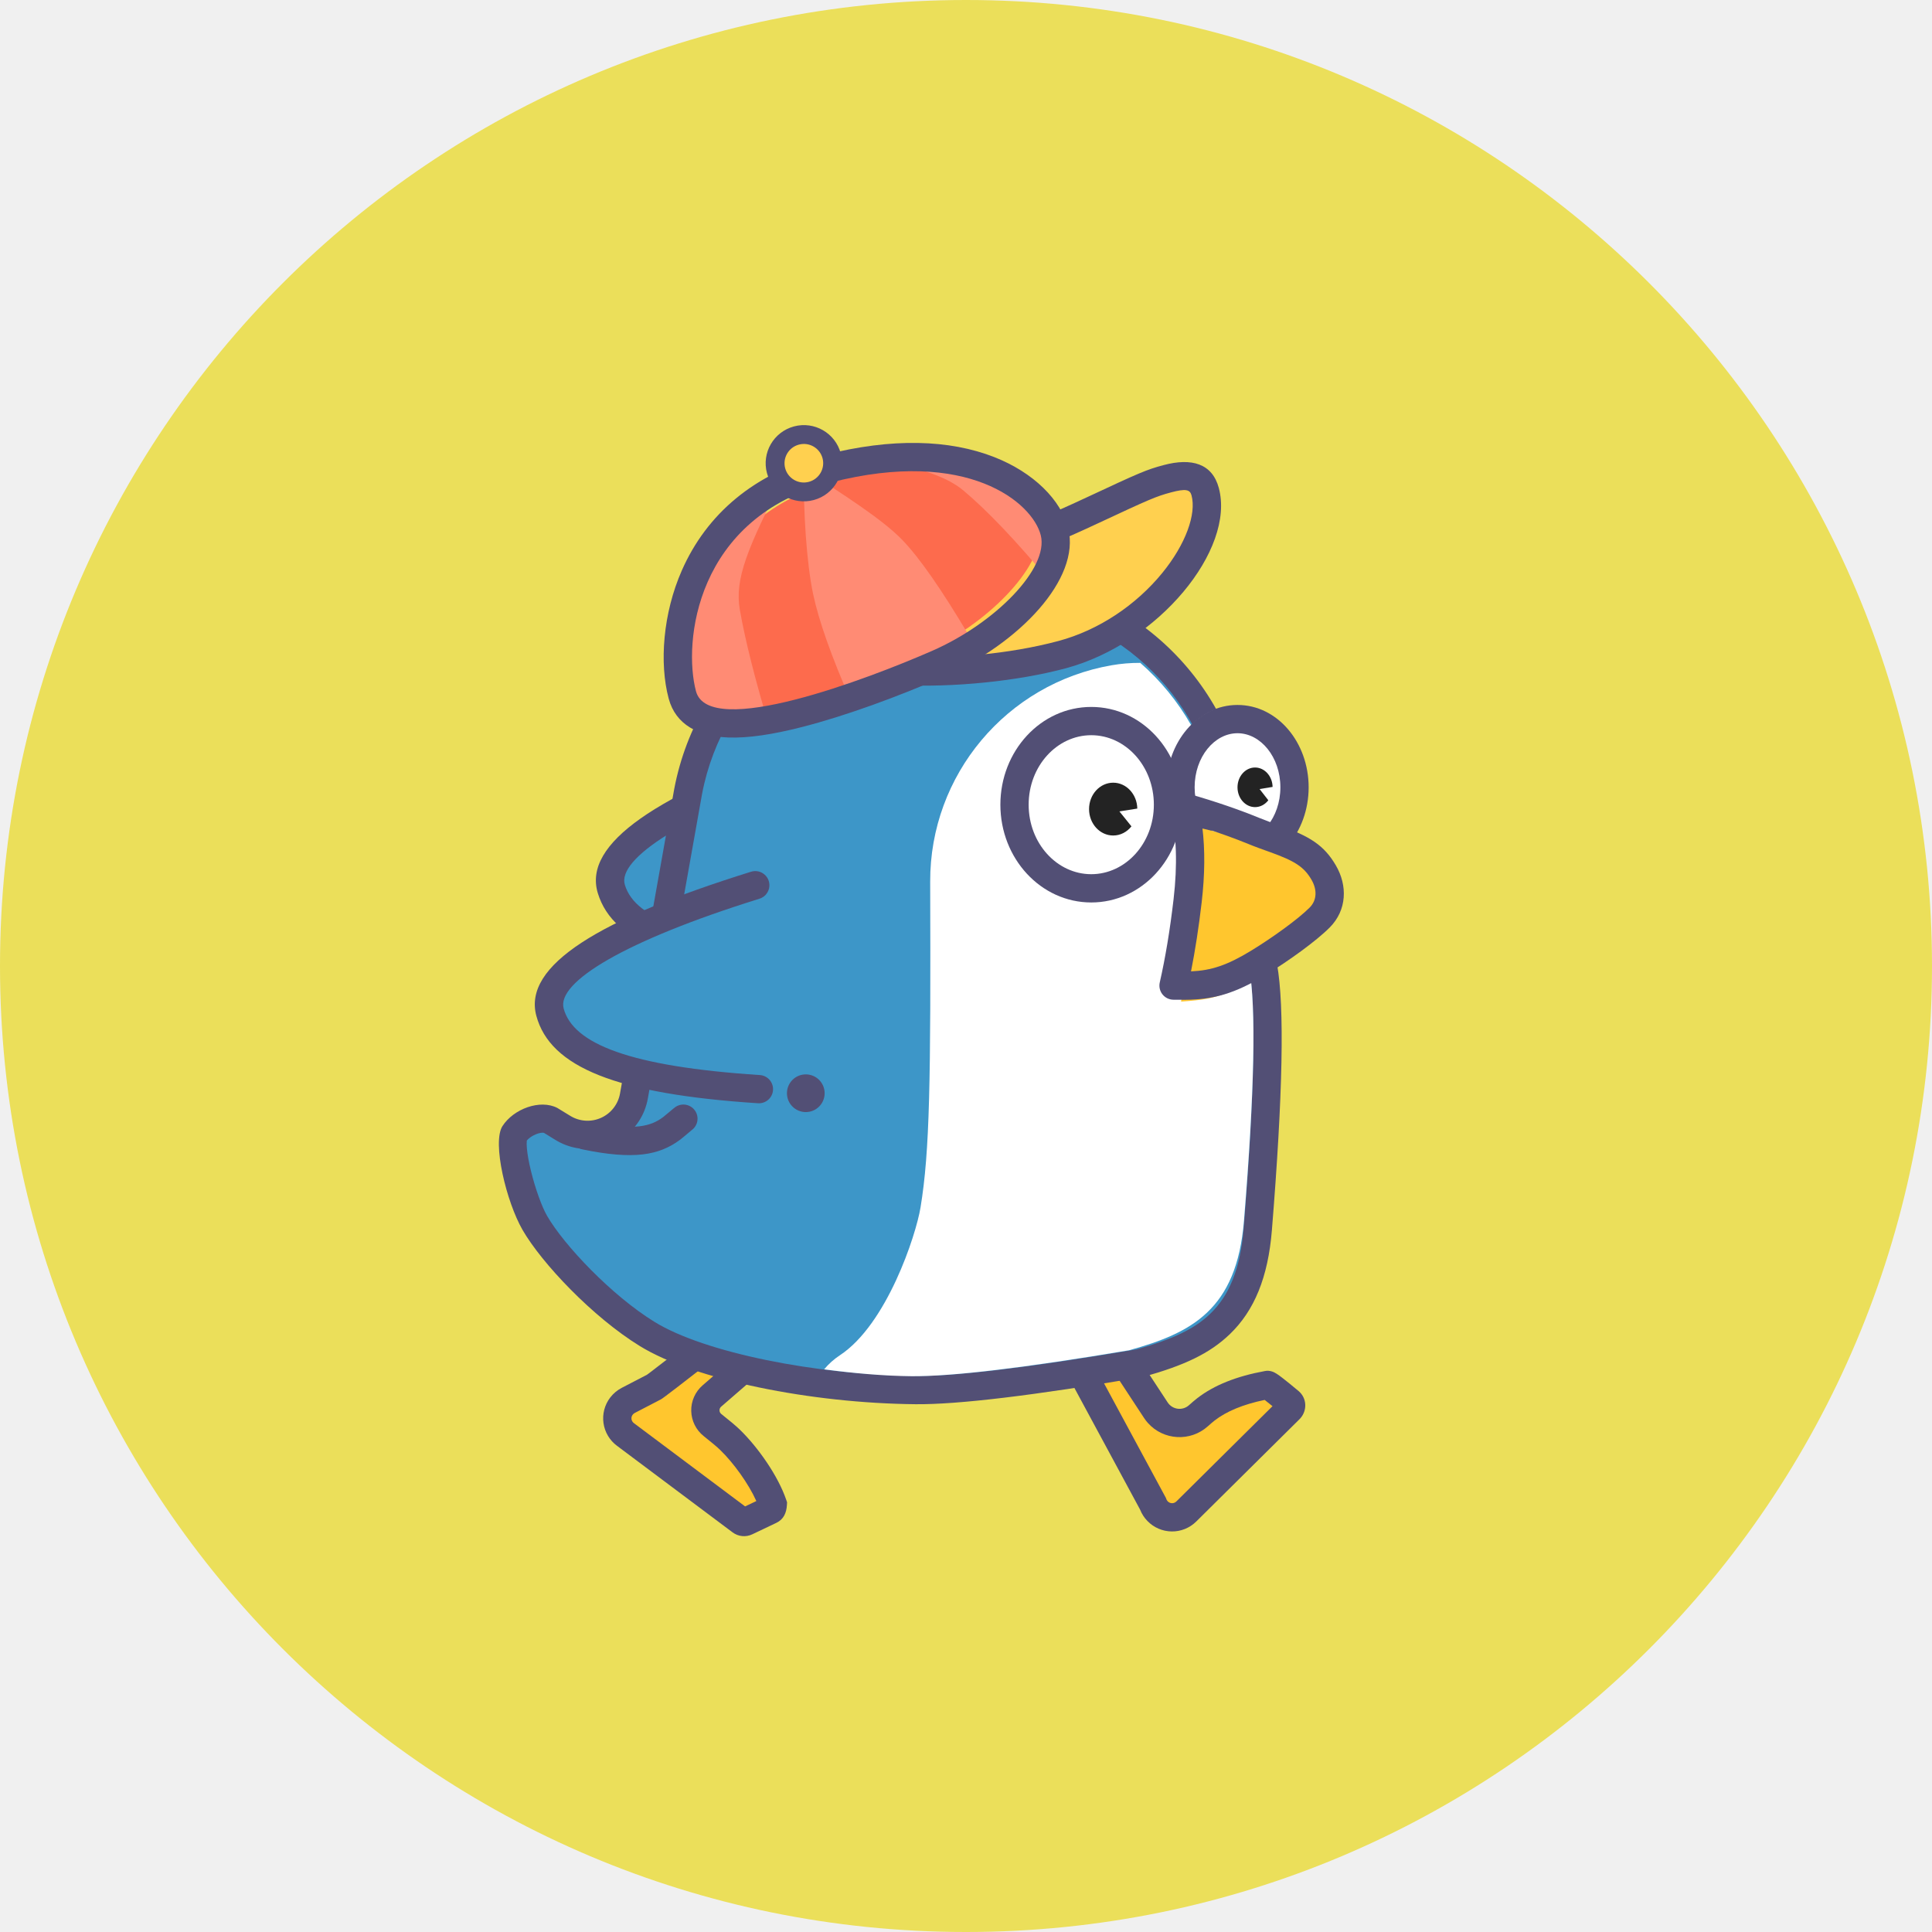
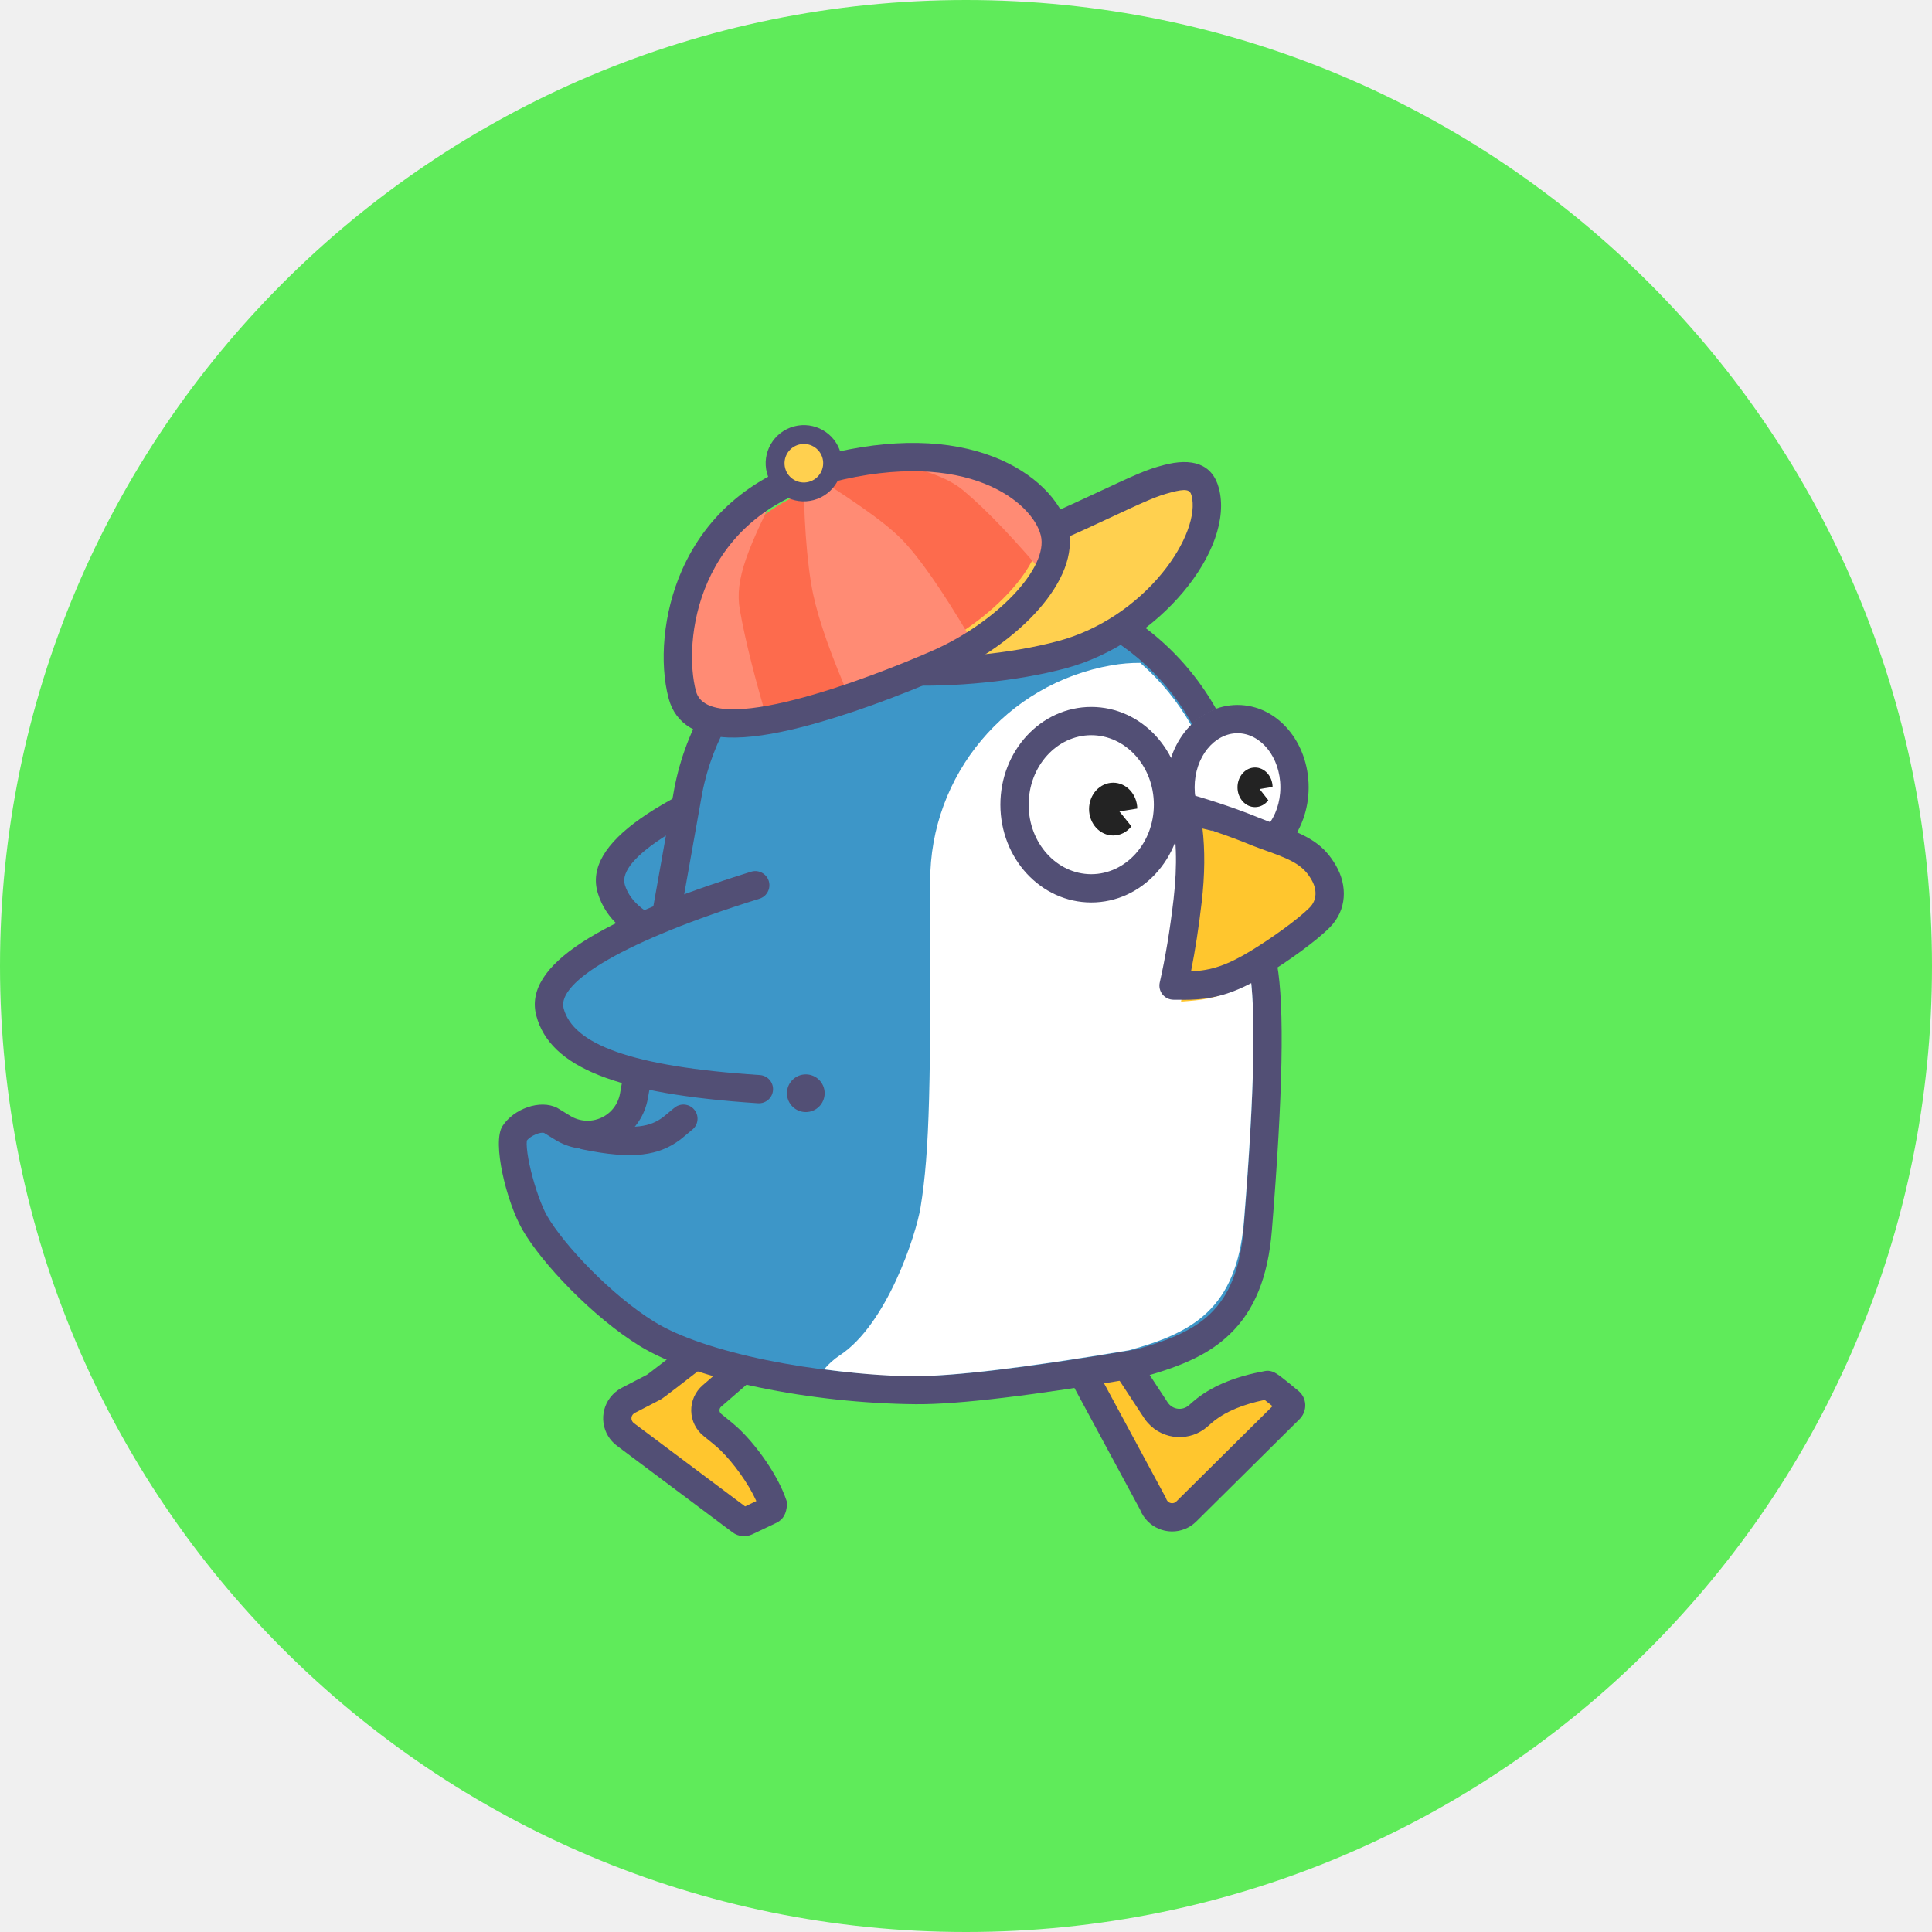
<svg xmlns="http://www.w3.org/2000/svg" width="800px" height="800px" viewBox="0 0 1024 1024" class="icon" version="1.1">
-   <circle cx="512" cy="512" r="512" fill="rgb(235, 223, 90)" />
+   <circle cx="512" cy="512" r="512" fill="rgb(95, 235, 90)" />
  <path d="M377.299 739.92l24.861-21.554a2.505 2.505 0 0 0-0.15-3.916l-12.957-9.626a2.597 2.597 0 0 0-3.239 0.12c-25.433 19.786-38.425 29.818-38.979 30.108l-13.839 7.19a10.854 10.854 0 0 0-3.619 3.04 10.64 10.64 0 0 0 2.143 15.038l61.293 45.89c0.769 0.572 1.796 0.674 2.662 0.26l12.81-6.099c0.777-0.367 1.214-1.399 1.316-3.084-4.423-12.99-15.665-27.351-22.678-34.152-1.798-1.743-4.89-4.348-9.276-7.822a9.99 9.99 0 0 1-1.633-14.034c0.385-0.497 0.817-0.952 1.286-1.359z" fill="#FFC62E" />
  <path d="M345.038 727.05a1996.8 1996.8 0 0 0 7.375-5.672c6.469-4.995 16.034-12.42 28.692-22.263a10.09 10.09 0 0 1 12.415-0.305l12.957 9.623a10.003 10.003 0 0 1 0.592 15.6l-24.861 21.551a2.498 2.498 0 0 0 0.087 3.849c4.568 3.611 7.817 6.356 9.84 8.317 9.658 9.358 20.275 24.544 24.556 37.114l0.475 1.396-0.09 1.476c-0.25 4.121-1.716 7.555-5.575 9.396l-12.81 6.099a10.1 10.1 0 0 1-10.372-1.024l-61.27-45.88a18.13 18.13 0 0 1-3.629-25.602 18.355 18.355 0 0 1 6.119-5.135l13.404-6.966c0.637-0.472 1.269-0.949 2.093-1.573z m45.68-16.444l-0.205 0.165c0.07-0.055 0.14-0.107 0.205-0.165z m-9.011 57.898c-1.576-1.526-4.508-4.004-8.711-7.33a17.483 17.483 0 0 1-0.602-26.916l20.175-17.493-4.99-3.704c-27.725 21.564-36.085 28.01-37.291 28.637l-13.839 7.19a3.364 3.364 0 0 0-1.121 0.942c-1.079 1.406-0.797 3.384 0.682 4.483l58.912 44.112 5.952-2.837c-4.208-9.351-12.141-20.275-19.166-27.084z" fill="#524F75" />
  <path d="M612.639 747.448l-24.294-37.001a2.51 2.51 0 0 0-3.249-0.862l-14.291 7.345c-1.406 0.922-1.723 2.5-0.957 3.674l41.252 76.41a10.914 10.914 0 0 0 2.45 3.949 10.69 10.69 0 0 0 15.213 0.142l54.829-54.329c1.051-1.209 0.939-2.815-0.112-3.736-7.29-6.084-11.187-9.079-11.689-8.986-13.891 2.533-24.766 6.843-32.623 12.937a74.752 74.752 0 0 0-4.009 3.402v-0.002a14.985 14.985 0 0 1-22.521-2.942z" fill="#FFC62E" />
  <path d="M566.702 710.666l0.332-0.217 14.638-7.528a10.005 10.005 0 0 1 12.937 3.409l24.294 37.004a7.493 7.493 0 0 0 11.262 1.469 81.001 81.001 0 0 1 4.418-3.741c8.909-6.908 20.885-11.654 35.87-14.386a7.348 7.348 0 0 1 3.751 0.25c0.482 0.155 0.902 0.337 1.311 0.542 0.47 0.242 0.924 0.512 1.421 0.839 0.727 0.477 1.616 1.131 2.722 1.981 2.043 1.571 4.91 3.896 8.764 7.116 4.241 3.719 4.508 10.05 0.829 14.286l-0.38 0.407-54.829 54.329a18.187 18.187 0 0 1-25.86-0.24 18.2 18.2 0 0 1-3.911-6.057l-40.908-75.774c-2.827-4.705-1.286-10.66 3.337-13.689z m77.06 42.246c-0.879 0.682-2.088 1.708-3.599 3.065-9.248 8.277-23.462 7.493-31.742-1.756a22.136 22.136 0 0 1-2.041-2.652l-21.839-33.263-5.802 2.982 39.239 72.684 0.192 0.549c0.165 0.462 0.427 0.882 0.764 1.226a3.197 3.197 0 0 0 4.566 0.045l50.953-50.491a171.303 171.303 0 0 0-3.919-3.122c-0.082-0.062-0.162-0.127-0.247-0.187-11.404 2.36-20.23 6.042-26.527 10.919z" fill="#524F75" />
  <path d="M433.971 510.666c-77.699-6.414-104.805-21.889-110.01-42.766-5.205-20.877 35.475-43.552 109.845-65.301" fill="#3D96C8" />
  <path d="M436.349 500.666c-69.135-2.075-99.495-13.135-105.157-31.649-4.218-13.802 31.12-37.019 101.588-61.7a7.493 7.493 0 1 0-4.955-14.144c-79.502 27.845-119.039 53.82-110.967 80.224 8.254 27.001 43.922 39.993 119.039 42.246a7.493 7.493 0 1 0 0.452-14.978z" fill="#524F75" />
  <path d="M343.122 707.097c28.679 17.62 90.112 29.191 142.216 29.679 21.896 0.202 61.47-4.546 118.734-14.244 33.989-9.536 58.623-22.166 62.591-71.096 5.767-71.143 6.708-117.51 2.812-139.097-3.149-17.48-8.699-48.068-16.654-91.763C641.396 357.798 586.989 312.195 523.511 312.195H493.835C430.779 312.195 376.607 357.214 364.734 419.478L335.997 580.913c-2.418 13.582-15.387 22.63-28.967 20.215a25.031 25.031 0 0 1-8.714-3.322l-6.359-3.909c-5.555-2.865-15.52 1.086-19.334 7.018-3.814 5.932 4.323 35.922 10.799 47.181 6.479 11.244 31.017 41.382 59.699 59z" fill="#3D96C8" />
  <path d="M339.199 713.483c-25.086-15.412-52.122-44.022-62.272-61.66-8.472-14.726-16.209-46.257-10.607-54.971 5.847-9.096 19.896-14.351 29.069-9.626l6.853 4.193a17.483 17.483 0 0 0 26.377-11.821l28.754-161.525C369.919 352.283 427.178 304.702 493.835 304.702h29.676c67.102 0 124.611 48.2 136.682 114.533 7.955 43.7 13.504 74.29 16.656 91.778 4.046 22.453 3.099 69.215-2.722 141.03-2.026 24.998-9.331 42.653-22.313 55.116-10.799 10.365-24.296 16.576-45.723 22.585-58.448 9.94-98.356 14.728-120.827 14.518-55.591-0.512-117.063-12.965-146.065-30.78z m-59.941-104.923c0.28 3.269 1.044 7.503 2.185 12.156 2.273 9.263 5.719 18.839 8.477 23.634 8.936 15.527 34.234 42.299 57.127 56.36 26.247 16.127 85.244 28.073 138.362 28.567 21.272 0.195 60.391-4.488 117.021-14.074 19.024-5.362 30.458-10.657 39.009-18.862 10.12-9.718 16.004-23.942 17.755-45.523 5.712-70.474 6.639-116.441 2.907-137.161-3.152-17.475-8.699-48.058-16.654-91.75C634.673 362.696 583.36 319.688 523.511 319.688H493.835C434.383 319.688 383.296 362.144 372.112 420.792l-28.737 161.432c-3.142 17.653-20.003 29.419-37.656 26.277a32.403 32.403 0 0 1-11.329-4.318l-6.007-3.696c-1.771-0.659-7.008 1.296-9.159 4.054-0.12 1.211-0.1 2.475 0.032 4.021z" fill="#524F75" />
  <path d="M645.869 424.308a52914.725 52914.725 0 0 1 16.194 88.544c3.786 20.827 2.872 65.566-2.737 134.214-3.859 47.211-27.81 59.399-60.868 68.601-55.683 9.358-94.173 13.941-115.467 13.744-14.284-0.132-30.213-1.506-46.18-3.639a38.417 38.417 0 0 1 8.374-7.478c24.848-16.369 40.283-63.52 42.713-78.309 4.94-30.058 5.447-66.567 5.118-172.679-0.175-56.557 40.438-105.002 96.159-114.7a85.609 85.609 0 0 1 15.18-1.271A127.171 127.171 0 0 1 645.869 424.308z" fill="#FFFFFF" />
  <path d="M618.146 419.733a45.306 36.24 90 1 0 72.479 0 45.306 36.24 90 1 0-72.479 0Z" fill="#FFFFFF" />
  <path d="M655.902 460.945c21.154 0 37.708-19.813 37.708-43.652s-16.556-43.652-37.708-43.652c-21.154 0-37.708 19.813-37.708 43.652s16.559 43.652 37.708 43.652z m0-14.985c-12.226 0-22.723-12.568-22.723-28.667s10.502-28.667 22.723-28.667c12.221 0 22.723 12.568 22.723 28.667s-10.502 28.667-22.723 28.667z" fill="#524F75" />
  <path d="M672.239 424.153c-1.711 2.228-4.226 3.636-7.038 3.636-5.137 0-9.298-4.7-9.298-10.497s4.161-10.497 9.298-10.497c5.073 0 9.196 4.586 9.298 10.285l-6.893 1.131 4.633 5.944z" fill="#232323" />
  <path d="M625.996 530.869c12.842-1.004 23.952-1.376 43.79-15.979 8.272-6.092 23.255-18.332 30.243-26.726 6.619-7.947 4.503-17.55 0-23.917-9.261-13.09-23.112-13.834-38.805-18.734-6.027-1.881-19.936-5.884-37.736-9.268 4.556 13.594 6.566 29.978 6.019 49.152-0.475 16.739-1.643 31.896-3.512 45.473z" fill="#FFC62E" />
  <path d="M636.913 478.248c1.693-14.576 1.821-27.8 0.36-39.681 9.358 2.967 17.735 6.032 24.421 8.781 1.843 0.757 3.736 1.486 5.932 2.29 0.849 0.312 1.711 0.622 2.82 1.022l2.702 0.969c12.947 4.66 17.93 7.722 21.946 14.611 3.077 5.27 2.942 10.872-0.932 14.771-6.089 6.137-19.923 16.094-31.04 22.87-12.862 7.84-21.229 10.495-31.854 10.969 2.228-11.212 4.106-23.41 5.644-36.602z m-14.975 51.625l1.636 0.017c2.233 0.022 3.417 0.03 4.783 0.017 14.796-0.122 26.137-3.219 42.566-13.235 12.068-7.353 26.736-17.915 33.877-25.108 9.151-9.223 9.468-22.208 3.234-32.883-6.289-10.767-13.812-15.395-29.816-21.154l-2.717-0.974c-1.079-0.387-1.908-0.687-2.712-0.984a144.529 144.529 0 0 1-5.4-2.085c-9.845-4.046-23.01-8.684-37.603-12.802-5.51-1.556-10.66 3.397-9.316 8.966 3.132 13.012 3.671 28.64 1.556 46.869-1.903 16.382-4.346 31.115-7.328 44.199a7.493 7.493 0 0 0 7.24 9.156z" fill="#524F75" />
  <path d="M540.722 424.728a45.306 36.24 90 1 0 72.479 0 45.306 36.24 90 1 0-72.479 0Z" fill="#FFFFFF" />
  <path d="M578.39 478.325c26.749 0 48.165-23.337 48.165-51.817 0-28.482-21.414-51.819-48.165-51.819-26.754 0-48.168 23.337-48.168 51.819 0 28.48 21.414 51.817 48.168 51.817z m0-14.985c-18.172 0-33.183-16.354-33.183-36.832 0-20.48 15.008-36.834 33.183-36.834s33.18 16.354 33.18 36.834c0 20.478-15.01 36.832-33.18 36.832z" fill="#524F75" />
  <path d="M599.689 437.987c-2.348 2.967-5.809 4.848-9.678 4.848-7.061 0-12.788-6.266-12.788-13.996s5.727-13.996 12.788-13.996c6.976 0 12.643 6.114 12.78 13.714l-9.478 1.509 6.376 7.922z" fill="#232323" />
  <path d="M308.816 609.225c12.935 2.697 23.477 3.601 31.769 2.635 8.03-0.942 14.239-3.579 19.781-7.712 1.796-1.341 5.849-4.873 6.244-5.157a7.488 7.488 0 0 0 1.676-10.46 7.488 7.488 0 0 0-10.462-1.676c-1.099 0.794-5.262 4.423-6.419 5.282-3.519 2.625-7.278 4.221-12.565 4.84-6.441 0.754-15.477-0.025-26.969-2.42a7.493 7.493 0 1 0-3.055 14.668z" fill="#524F75" />
  <path d="M564.557 345.487c48.274-15.683 79.396-65.029 71.217-90.227-8.186-25.196-57.612 18.563-105.88 34.25-48.269 15.682-114.222 26.391-106.033 51.587 8.189 25.196 92.425 20.073 140.696 4.39z" fill="#FFD04F" />
  <path d="M564.877 354.21c-25.509 6.835-59.661 10.3-88.26 8.895-34.083-1.675-56.796-9.511-61.195-25.94-3.796-14.166 5.785-24.268 24.578-31.938 12.481-5.095 24.87-8.303 56.088-15.298l4.641-1.042c12.7-2.858 20.746-4.77 28.575-6.868 6.145-1.646 12.64-3.837 19.676-6.586 7.977-3.117 15.784-6.569 27.153-11.883 27.779-12.984 31.493-14.613 40.647-17.05 14.881-3.964 25.753-0.793 29.224 12.154 8.742 32.626-31.896 82.365-81.127 95.556z m-3.881-14.474c21.418-5.739 41.159-19.067 55.006-36.019 12.452-15.241 18.183-31.264 15.526-41.179-0.813-3.035-2.973-3.664-10.894-1.554-7.853 2.091-11.678 3.77-38.161 16.146-11.639 5.44-19.693 9.003-28.041 12.266-7.523 2.939-14.531 5.3-21.254 7.104-8.072 2.163-16.281 4.114-29.165 7.011l-4.653 1.045c-30.268 6.784-42.319 9.902-53.7 14.547-12.628 5.155-16.962 9.727-15.767 14.187 4.531 16.911 78.483 20.545 131.104 6.446z" fill="#524F75" />
  <path d="M495.947 342.914c32.907-16.515 59.588-47.046 54.359-64.169-5.227-17.126-41.166-44.474-112.315-22.247-71.158 22.232-74.045 89.128-65.861 114.325 8.189 25.196 90.904-11.396 123.817-27.91z" fill="#FD6B4D" />
  <path d="M426.144 248.536c20.569 13.442 41.183 26.416 51.956 37.499 9.111 9.375 20.959 26.371 35.544 50.994 2.66 4.495-61.501 37.061-62.89 33.894-10.154-23.151-16.75-41.834-19.782-56.052-3.449-16.162-5.336-44.743-4.828-66.334z m3.206-0.001c30.731-7.795 55.483-10.704 75.633-9.411 20.149 1.29 36.288 18.559 57.347 37.11L556.379 308.037c-17.898-21.48-33.181-37.527-45.848-48.139-8.849-7.413-24.746-12.752-47.69-16.018-9.898-1.407-20.972 5.291-33.491 4.656z m-14.018 4.465C396.105 290.529 389.277 306.945 392.131 323.222c2.853 16.275 8.22 37.508 16.096 63.698L362.075 380.289c-0.217-4.94-3.551-9.288-3.538-13.891 0.071-26.367 3.922-47.257 11.546-62.662 8.959-18.095 23.135-28.019 45.25-50.736z" fill="#FF8B74" />
  <path d="M493.997 344.987c33.729-14.768 61.973-43.859 57.645-61.236-4.322-17.376-38.78-46.571-111.004-28.095-72.219 18.474-78.603 85.134-71.75 110.722 6.86 25.591 91.377-6.623 125.108-21.391zM425.078 385.339c-15.427 3.945-28.486 5.937-39.043 5.549-15.816-0.587-27.891-6.714-31.619-20.627-5.034-18.786-3.044-45.183 6.985-67.951 13.097-29.738 38.333-51.655 75.53-61.169 35.759-9.15 66.316-8.215 90.167 1.174 20.602 8.114 35.302 22.59 39.092 37.815 6.631 26.676-25.99 60.991-66.183 78.587C476.22 369.128 448.282 379.406 425.078 385.339z" fill="#524F75" />
  <path d="M440.784 241.578a15.205 15.248 75 1 0-29.456 7.893 15.205 15.248 75 1 0 29.456-7.893Z" fill="#FFD04F" />
  <path d="M431.286 265.035c-10.796 2.893-21.891-3.495-24.779-14.273-2.888-10.779 3.529-21.858 14.322-24.751 10.793-2.892 21.891 3.495 24.779 14.273 2.891 10.778-3.529 21.858-14.322 24.751z m-2.583-9.65a10.23 10.23 0 0 0 7.258-12.515 10.23 10.23 0 0 0-12.543-7.209 10.23 10.23 0 0 0-7.26 12.518 10.23 10.23 0 0 0 12.545 7.206z" fill="#524F75" />
  <path d="M401.508 578.095c-77.699-6.414-104.805-21.889-110.01-42.763s35.475-43.552 109.845-65.301" fill="#3D96C8" />
  <path d="M402.727 569.799c-69.02-4.491-98.978-16.599-103.988-35.306-3.736-13.939 32.393-35.91 103.681-58.118a7.493 7.493 0 1 0-4.456-14.306C317.535 487.127 277.117 511.703 284.262 538.374c7.308 27.273 42.501 41.499 117.49 46.372a7.488 7.488 0 1 0 0.974-14.948z" fill="#524F75" />
  <path d="M427.088 579.434m-9.99 0a9.99 9.99 0 1 0 19.98 0 9.99 9.99 0 1 0-19.98 0Z" fill="#524F75" />
</svg>
